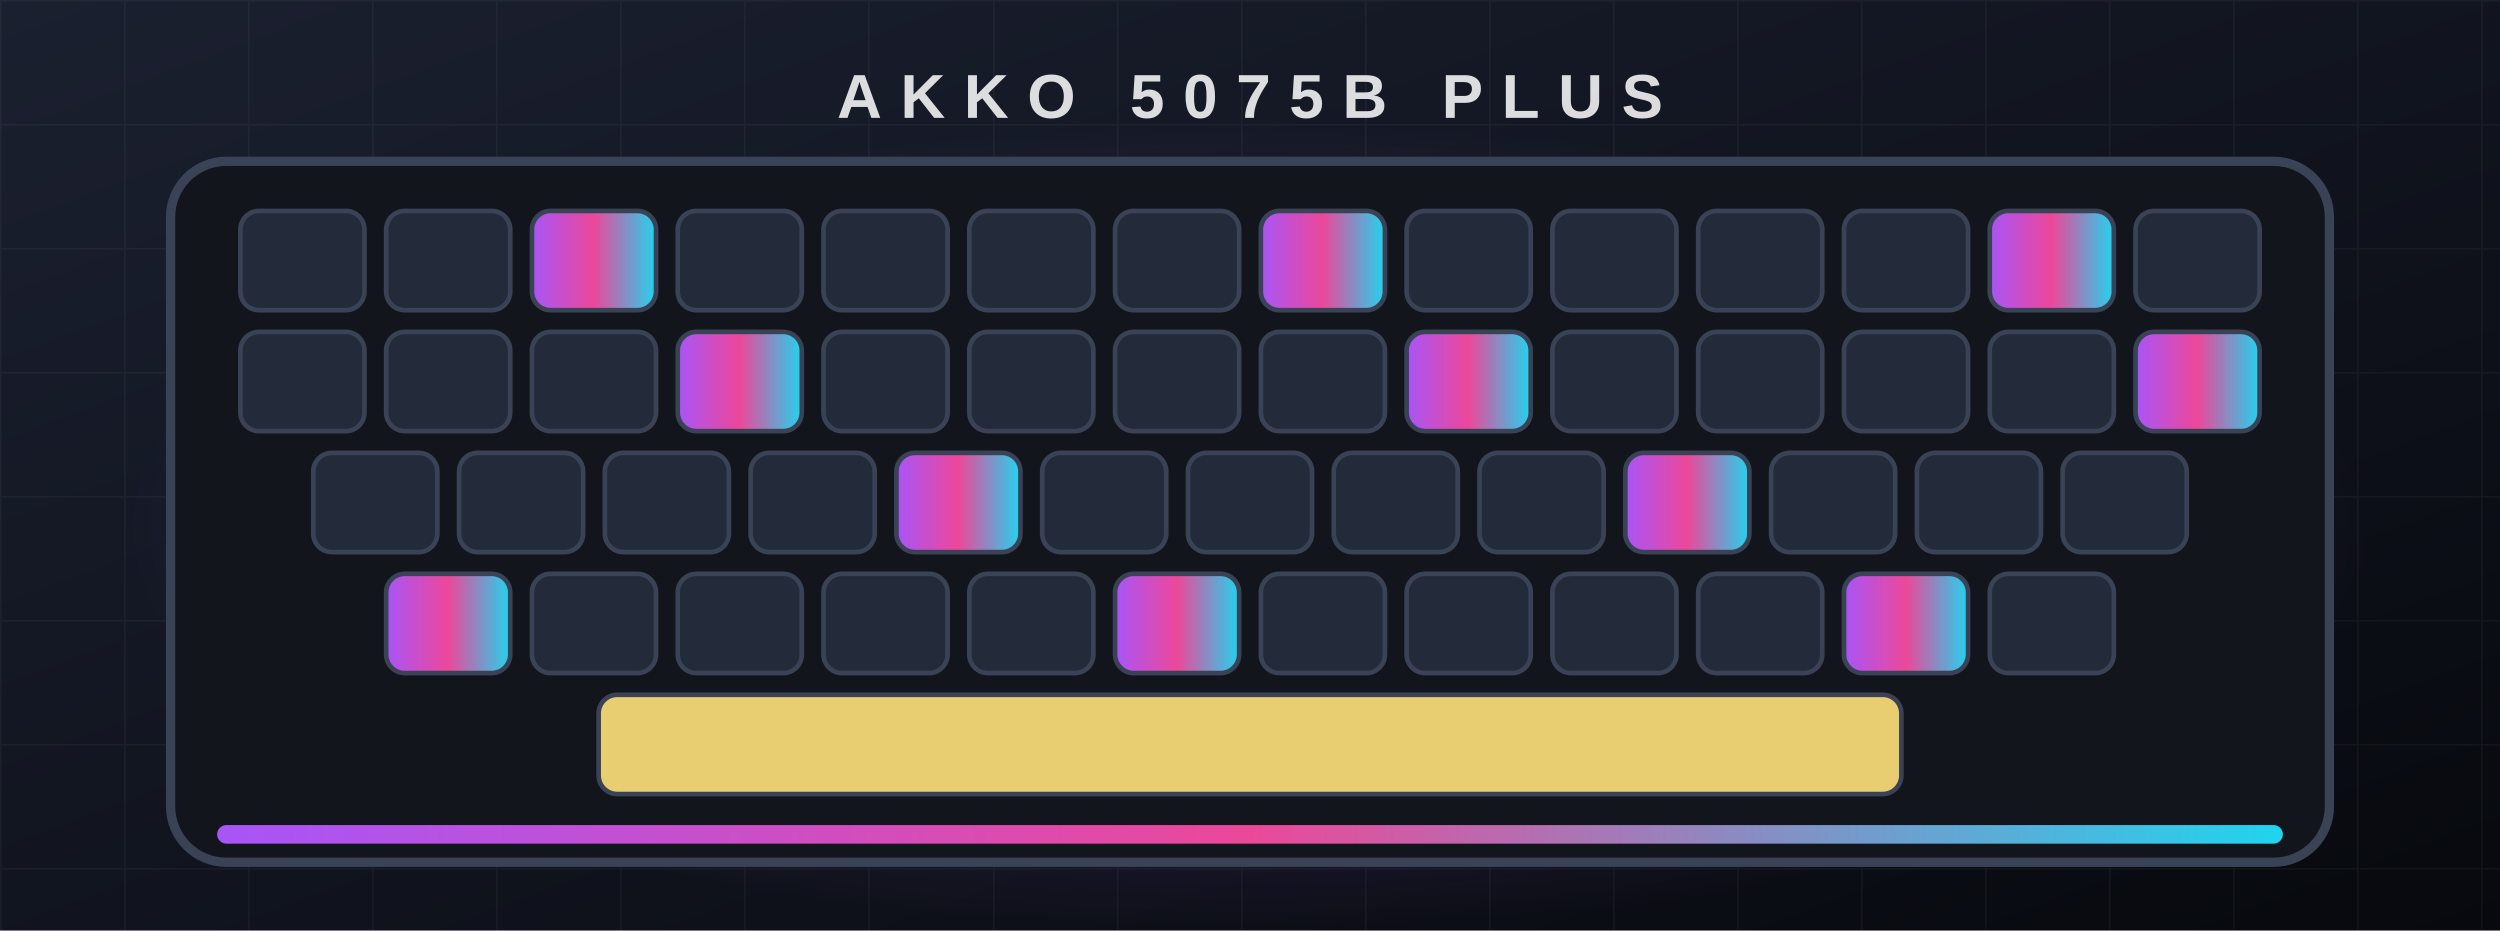
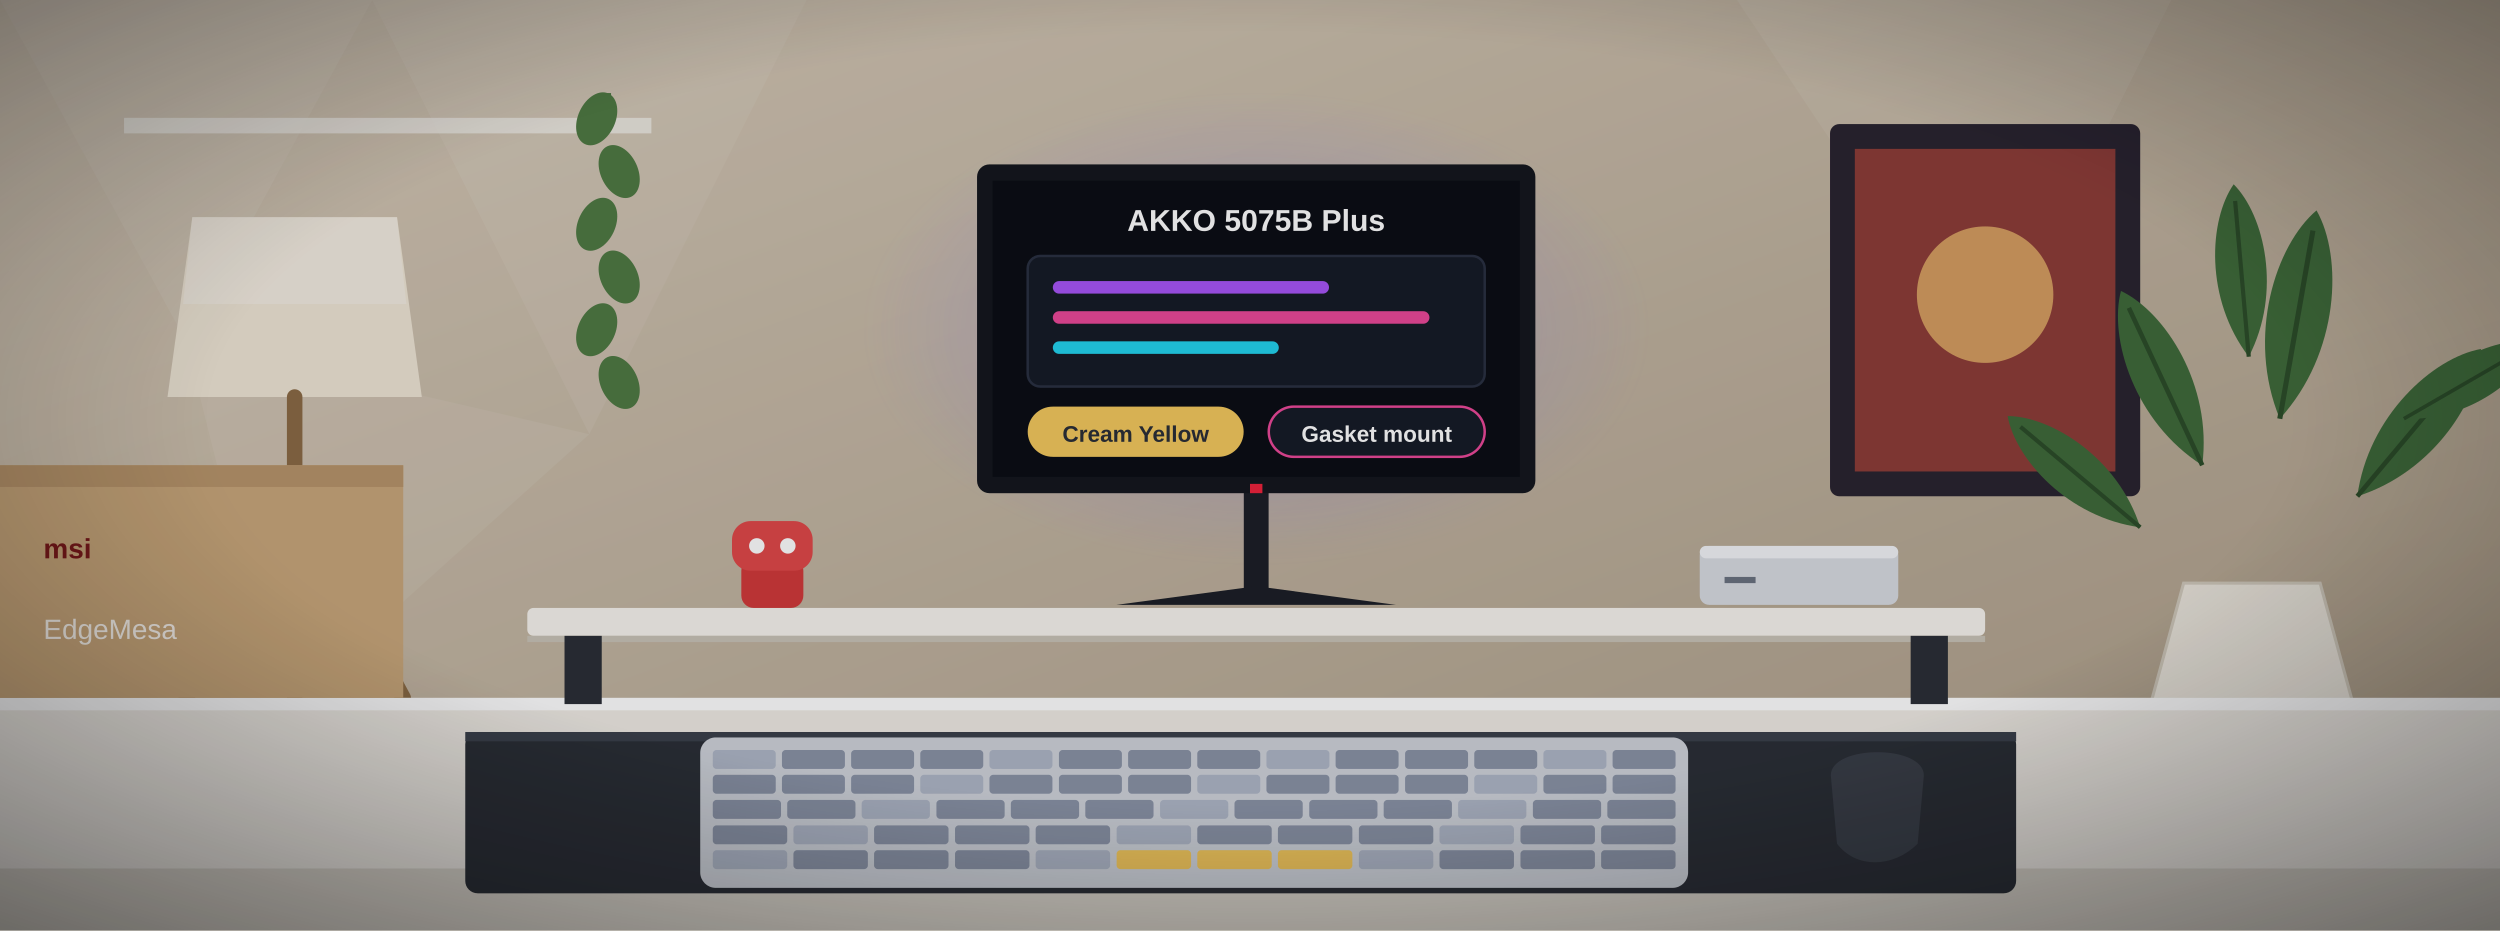
<svg xmlns="http://www.w3.org/2000/svg" viewBox="0 0 806 300" fill="none">
  <defs>
-     <linearGradient id="bg" x1="0" y1="0" x2="1" y2="1">
-       <stop offset="0" stop-color="#1b2030" />
-       <stop offset="1" stop-color="#07090e" />
+     <linearGradient id="wall" x1="0" y1="0" x2="1" y2="1">
+       <stop offset="0" stop-color="#d8ccba" />
+       <stop offset="1" stop-color="#a99a84" />
    </linearGradient>
+     <radialGradient id="vig" cx=".5" cy=".45" r=".75">
+       <stop offset=".55" stop-color="#000" stop-opacity="0" />
+       <stop offset="1" stop-color="#000" stop-opacity=".45" />
+     </radialGradient>
    <linearGradient id="ac" x1="0" y1="0" x2="1" y2="0">
      <stop offset="0" stop-color="#a855f7" />
      <stop offset=".5" stop-color="#ec4899" />
      <stop offset="1" stop-color="#22d3ee" />
    </linearGradient>
    <radialGradient id="glow" cx=".5" cy=".5" r=".5">
-       <stop offset="0" stop-color="#a855f7" stop-opacity=".35" />
-       <stop offset="1" stop-color="#a855f7" stop-opacity="0" />
+       <stop offset="0" stop-color="#7c6cff" stop-opacity=".35" />
+       <stop offset="1" stop-color="#7c6cff" stop-opacity="0" />
    </radialGradient>
-     <pattern id="grid" width="40" height="40" patternUnits="userSpaceOnUse">
-       <path d="M40 0H0V40" fill="none" stroke="#ffffff" stroke-opacity=".04" />
-     </pattern>
  </defs>
-   <rect width="806" height="300" fill="url(#bg)" />
-   <rect width="806" height="300" fill="url(#grid)" />
-   <ellipse cx="403" cy="170" rx="360" ry="130" fill="url(#glow)" />
-   <text x="403" y="38" text-anchor="middle" font-family="Arial,Helvetica,sans-serif" font-weight="800" font-size="20" letter-spacing="6" fill="#ffffff" fill-opacity=".85">AKKO 5075B PLUS</text>
-   <rect x="55" y="52" width="696" height="226" rx="18" fill="#12151c" stroke="#3a4256" stroke-width="3" />
-   <rect x="70" y="266" width="666" height="6" rx="3" fill="url(#ac)" />
-   <rect x="77.5" y="68" width="40" height="32" rx="6" fill="#232a3a" stroke="#3a4256" stroke-width="1.5" />
-   <rect x="124.5" y="68" width="40" height="32" rx="6" fill="#232a3a" stroke="#3a4256" stroke-width="1.5" />
-   <rect x="171.5" y="68" width="40" height="32" rx="6" fill="url(#ac)" stroke="#3a4256" stroke-width="1.5" />
-   <rect x="218.5" y="68" width="40" height="32" rx="6" fill="#232a3a" stroke="#3a4256" stroke-width="1.5" />
-   <rect x="265.5" y="68" width="40" height="32" rx="6" fill="#232a3a" stroke="#3a4256" stroke-width="1.5" />
-   <rect x="312.5" y="68" width="40" height="32" rx="6" fill="#232a3a" stroke="#3a4256" stroke-width="1.5" />
-   <rect x="359.5" y="68" width="40" height="32" rx="6" fill="#232a3a" stroke="#3a4256" stroke-width="1.5" />
-   <rect x="406.5" y="68" width="40" height="32" rx="6" fill="url(#ac)" stroke="#3a4256" stroke-width="1.5" />
-   <rect x="453.5" y="68" width="40" height="32" rx="6" fill="#232a3a" stroke="#3a4256" stroke-width="1.5" />
-   <rect x="500.5" y="68" width="40" height="32" rx="6" fill="#232a3a" stroke="#3a4256" stroke-width="1.5" />
-   <rect x="547.5" y="68" width="40" height="32" rx="6" fill="#232a3a" stroke="#3a4256" stroke-width="1.5" />
-   <rect x="594.5" y="68" width="40" height="32" rx="6" fill="#232a3a" stroke="#3a4256" stroke-width="1.5" />
-   <rect x="641.5" y="68" width="40" height="32" rx="6" fill="url(#ac)" stroke="#3a4256" stroke-width="1.5" />
-   <rect x="688.5" y="68" width="40" height="32" rx="6" fill="#232a3a" stroke="#3a4256" stroke-width="1.5" />
-   <rect x="77.5" y="107" width="40" height="32" rx="6" fill="#232a3a" stroke="#3a4256" stroke-width="1.5" />
-   <rect x="124.5" y="107" width="40" height="32" rx="6" fill="#232a3a" stroke="#3a4256" stroke-width="1.5" />
-   <rect x="171.5" y="107" width="40" height="32" rx="6" fill="#232a3a" stroke="#3a4256" stroke-width="1.5" />
-   <rect x="218.5" y="107" width="40" height="32" rx="6" fill="url(#ac)" stroke="#3a4256" stroke-width="1.5" />
-   <rect x="265.5" y="107" width="40" height="32" rx="6" fill="#232a3a" stroke="#3a4256" stroke-width="1.5" />
-   <rect x="312.5" y="107" width="40" height="32" rx="6" fill="#232a3a" stroke="#3a4256" stroke-width="1.5" />
-   <rect x="359.5" y="107" width="40" height="32" rx="6" fill="#232a3a" stroke="#3a4256" stroke-width="1.5" />
-   <rect x="406.5" y="107" width="40" height="32" rx="6" fill="#232a3a" stroke="#3a4256" stroke-width="1.5" />
-   <rect x="453.5" y="107" width="40" height="32" rx="6" fill="url(#ac)" stroke="#3a4256" stroke-width="1.5" />
-   <rect x="500.5" y="107" width="40" height="32" rx="6" fill="#232a3a" stroke="#3a4256" stroke-width="1.5" />
-   <rect x="547.5" y="107" width="40" height="32" rx="6" fill="#232a3a" stroke="#3a4256" stroke-width="1.5" />
-   <rect x="594.5" y="107" width="40" height="32" rx="6" fill="#232a3a" stroke="#3a4256" stroke-width="1.5" />
-   <rect x="641.5" y="107" width="40" height="32" rx="6" fill="#232a3a" stroke="#3a4256" stroke-width="1.5" />
-   <rect x="688.5" y="107" width="40" height="32" rx="6" fill="url(#ac)" stroke="#3a4256" stroke-width="1.5" />
-   <rect x="101.0" y="146" width="40" height="32" rx="6" fill="#232a3a" stroke="#3a4256" stroke-width="1.5" />
-   <rect x="148.0" y="146" width="40" height="32" rx="6" fill="#232a3a" stroke="#3a4256" stroke-width="1.5" />
-   <rect x="195.0" y="146" width="40" height="32" rx="6" fill="#232a3a" stroke="#3a4256" stroke-width="1.5" />
-   <rect x="242.0" y="146" width="40" height="32" rx="6" fill="#232a3a" stroke="#3a4256" stroke-width="1.5" />
-   <rect x="289.0" y="146" width="40" height="32" rx="6" fill="url(#ac)" stroke="#3a4256" stroke-width="1.5" />
-   <rect x="336.0" y="146" width="40" height="32" rx="6" fill="#232a3a" stroke="#3a4256" stroke-width="1.5" />
-   <rect x="383.0" y="146" width="40" height="32" rx="6" fill="#232a3a" stroke="#3a4256" stroke-width="1.5" />
-   <rect x="430.0" y="146" width="40" height="32" rx="6" fill="#232a3a" stroke="#3a4256" stroke-width="1.5" />
-   <rect x="477.0" y="146" width="40" height="32" rx="6" fill="#232a3a" stroke="#3a4256" stroke-width="1.5" />
-   <rect x="524.0" y="146" width="40" height="32" rx="6" fill="url(#ac)" stroke="#3a4256" stroke-width="1.5" />
-   <rect x="571.0" y="146" width="40" height="32" rx="6" fill="#232a3a" stroke="#3a4256" stroke-width="1.5" />
-   <rect x="618.0" y="146" width="40" height="32" rx="6" fill="#232a3a" stroke="#3a4256" stroke-width="1.5" />
-   <rect x="665.0" y="146" width="40" height="32" rx="6" fill="#232a3a" stroke="#3a4256" stroke-width="1.5" />
-   <rect x="124.5" y="185" width="40" height="32" rx="6" fill="url(#ac)" stroke="#3a4256" stroke-width="1.5" />
-   <rect x="171.5" y="185" width="40" height="32" rx="6" fill="#232a3a" stroke="#3a4256" stroke-width="1.5" />
-   <rect x="218.5" y="185" width="40" height="32" rx="6" fill="#232a3a" stroke="#3a4256" stroke-width="1.5" />
-   <rect x="265.5" y="185" width="40" height="32" rx="6" fill="#232a3a" stroke="#3a4256" stroke-width="1.5" />
-   <rect x="312.5" y="185" width="40" height="32" rx="6" fill="#232a3a" stroke="#3a4256" stroke-width="1.5" />
-   <rect x="359.5" y="185" width="40" height="32" rx="6" fill="url(#ac)" stroke="#3a4256" stroke-width="1.5" />
-   <rect x="406.5" y="185" width="40" height="32" rx="6" fill="#232a3a" stroke="#3a4256" stroke-width="1.5" />
-   <rect x="453.5" y="185" width="40" height="32" rx="6" fill="#232a3a" stroke="#3a4256" stroke-width="1.5" />
-   <rect x="500.5" y="185" width="40" height="32" rx="6" fill="#232a3a" stroke="#3a4256" stroke-width="1.5" />
-   <rect x="547.5" y="185" width="40" height="32" rx="6" fill="#232a3a" stroke="#3a4256" stroke-width="1.5" />
-   <rect x="594.5" y="185" width="40" height="32" rx="6" fill="url(#ac)" stroke="#3a4256" stroke-width="1.5" />
-   <rect x="641.5" y="185" width="40" height="32" rx="6" fill="#232a3a" stroke="#3a4256" stroke-width="1.5" />
-   <rect x="193" y="224" width="420" height="32" rx="6" fill="#ffe27a" fill-opacity=".9" stroke="#3a4256" stroke-width="1.5" />
+   <rect width="806" height="300" fill="url(#wall)" />
+   <g fill="#fff" fill-opacity=".07">
+     <path d="M0 0 L120 0 L60 110Z" />
+     <path d="M120 0 L260 0 L190 140Z" />
+     <path d="M560 0 L700 0 L640 120Z" />
+     <path d="M60 110 L190 140 L90 230Z" />
+   </g>
+   <rect x="590" y="40" width="100" height="120" rx="3" fill="#2a2430" />
+   <rect x="598" y="48" width="84" height="104" fill="#a8443a" fill-opacity=".8" />
+   <circle cx="640" cy="95" r="22" fill="#e8b66a" fill-opacity=".8" />
+   <rect x="40" y="38" width="170" height="5" fill="#f1eee8" fill-opacity=".8" />
+   <line x1="196" y1="40" x2="196" y2="30" stroke="#4f7a43" stroke-width="2" />
+   <ellipse cx="192" cy="40" rx="6" ry="9" fill="#4f7a43" transform="rotate(25 196 40)" />
+   <ellipse cx="200" cy="57" rx="6" ry="9" fill="#4f7a43" transform="rotate(-25 196 57)" />
+   <ellipse cx="192" cy="74" rx="6" ry="9" fill="#4f7a43" transform="rotate(25 196 74)" />
+   <ellipse cx="200" cy="91" rx="6" ry="9" fill="#4f7a43" transform="rotate(-25 196 91)" />
+   <ellipse cx="192" cy="108" rx="6" ry="9" fill="#4f7a43" transform="rotate(25 196 108)" />
+   <ellipse cx="200" cy="125" rx="6" ry="9" fill="#4f7a43" transform="rotate(-25 196 125)" />
+   <path d="M62 70 L128 70 L136 128 L54 128Z" fill="#efe6d5" />
+   <path d="M62 70 L128 70 L131 98 L59 98Z" fill="#fff" fill-opacity=".25" />
+   <g stroke="#8b6b45" stroke-width="5" stroke-linecap="round">
+     <path d="M95 128 L95 160" />
+     <path d="M95 160 L60 225" />
+     <path d="M95 160 L130 225" />
+     <path d="M95 160 L95 225" />
+   </g>
+   <g>
+     <path transform="translate(710 150) rotate(-25) scale(1)" d="M0 0 C-14 -22 -10 -50 0 -62 C10 -50 14 -22 0 0Z" fill="#3f6b3a" />
+     <path transform="translate(710 150) rotate(-25) scale(1)" d="M0 0 L0 -56" stroke="#2c4d29" stroke-width="1.5" />
+     <path transform="translate(735 135) rotate(10) scale(1.1)" d="M0 0 C-14 -22 -10 -50 0 -62 C10 -50 14 -22 0 0Z" fill="#3f6b3a" />
+     <path transform="translate(735 135) rotate(10) scale(1.1)" d="M0 0 L0 -56" stroke="#2c4d29" stroke-width="1.5" />
+     <path transform="translate(760 160) rotate(40) scale(1)" d="M0 0 C-14 -22 -10 -50 0 -62 C10 -50 14 -22 0 0Z" fill="#3f6b3a" />
+     <path transform="translate(760 160) rotate(40) scale(1)" d="M0 0 L0 -56" stroke="#2c4d29" stroke-width="1.5" />
+     <path transform="translate(690 170) rotate(-50) scale(0.9)" d="M0 0 C-14 -22 -10 -50 0 -62 C10 -50 14 -22 0 0Z" fill="#3f6b3a" />
+     <path transform="translate(690 170) rotate(-50) scale(0.9)" d="M0 0 L0 -56" stroke="#2c4d29" stroke-width="1.5" />
+     <path transform="translate(725 115) rotate(-5) scale(0.9)" d="M0 0 C-14 -22 -10 -50 0 -62 C10 -50 14 -22 0 0Z" fill="#3f6b3a" />
+     <path transform="translate(725 115) rotate(-5) scale(0.9)" d="M0 0 L0 -56" stroke="#2c4d29" stroke-width="1.5" />
+     <path transform="translate(775 135) rotate(60) scale(0.8)" d="M0 0 C-14 -22 -10 -50 0 -62 C10 -50 14 -22 0 0Z" fill="#3f6b3a" />
+     <path transform="translate(775 135) rotate(60) scale(0.8)" d="M0 0 L0 -56" stroke="#2c4d29" stroke-width="1.5" />
+   </g>
+   <path d="M692 232 L704 188 L748 188 L760 232Z" fill="#e9e4da" stroke="#cfc8ba" />
+   <rect x="0" y="225" width="806" height="75" fill="#efebe4" />
+   <rect x="0" y="225" width="806" height="4" fill="#fff" />
+   <rect x="0" y="280" width="806" height="20" fill="#d9d4ca" />
+   <rect x="170" y="196" width="470" height="9" rx="2" fill="#f7f4ee" />
+   <rect x="170" y="205" width="470" height="2" fill="#c9c3b6" />
+   <rect x="182" y="205" width="12" height="22" fill="#2b2f36" />
+   <rect x="616" y="205" width="12" height="22" fill="#2b2f36" />
+   <ellipse cx="405.0" cy="106.0" rx="127.5" ry="76.8" fill="url(#glow)" />
+   <path d="M401.0 156 L401.0 194 L409.0 194 L409.0 156Z" fill="#1c1f26" />
+   <path d="M360.0 195 L405.0 189 L450.0 195Z" fill="#1c1f26" />
+   <rect x="315" y="53" width="180" height="106" rx="4" fill="#14171d" />
+   <svg x="320" y="58" width="170" height="96" viewBox="0 0 210 118" preserveAspectRatio="xMidYMid meet">
+     <rect width="210" height="118" fill="#0b0e14" />
+     <text x="105" y="20" text-anchor="middle" font-family="Arial" font-weight="800" font-size="12" fill="#fff">AKKO 5075B Plus</text>
+     <rect x="14" y="30" width="182" height="52" rx="5" fill="#161b26" stroke="#2a3142" />
+     <rect x="24" y="40" width="110" height="5" rx="2.5" fill="#a855f7" />
+     <rect x="24" y="52" width="150" height="5" rx="2.5" fill="#ec4899" />
+     <rect x="24" y="64" width="90" height="5" rx="2.5" fill="#22d3ee" />
+     <rect x="14" y="90" width="86" height="20" rx="10" fill="#f4c95d" />
+     <text x="57" y="104" text-anchor="middle" font-family="Arial" font-weight="700" font-size="9" fill="#2b2f36">Cream Yellow</text>
+     <rect x="110" y="90" width="86" height="20" rx="10" fill="#161b26" stroke="#ec4899" />
+     <text x="153" y="104" text-anchor="middle" font-family="Arial" font-weight="700" font-size="9" fill="#fff">Gasket mount</text>
+   </svg>
+   <rect x="403.0" y="156" width="4" height="3" fill="#ef233c" />
+   <g transform="translate(236 168)">
+     <rect x="3" y="12" width="20" height="16" rx="4" fill="#d23a3a" />
+     <rect x="0" y="0" width="26" height="16" rx="6" fill="#e04848" />
+     <circle cx="8" cy="8" r="2.5" fill="#fff" />
+     <circle cx="18" cy="8" r="2.5" fill="#fff" />
+   </g>
+   <rect x="548" y="176" width="64" height="19" rx="3" fill="#d9dce2" />
+   <rect x="548" y="176" width="64" height="4" rx="2" fill="#f2f4f7" />
+   <rect x="556" y="186" width="10" height="2" fill="#6b7280" />
+   <rect x="0" y="150" width="130" height="75" fill="#c9a77a" />
+   <rect x="0" y="150" width="130" height="7" fill="#b8956a" />
+   <text x="14" y="180" font-family="Arial" font-weight="700" font-size="9" fill="#7a1a1a">msi</text>
+   <text x="14" y="206" font-family="Arial" font-size="9" fill="#fff" fill-opacity=".85">EdgeMesa</text>
+   <rect x="150" y="236" width="500" height="52" rx="4" fill="#2b2f36" />
+   <rect x="150" y="236" width="500" height="3" fill="#3b414b" />
+   <rect x="225.75" y="237.75" width="318.5" height="48.5" rx="5" fill="#cfd3da" />
+   <rect x="229.8" y="241.8" width="20.3" height="6.1" rx="1.2" fill="#aeb6c6" />
+   <rect x="252.1" y="241.8" width="20.3" height="6.1" rx="1.2" fill="#8a93a6" />
+   <rect x="274.4" y="241.8" width="20.3" height="6.1" rx="1.2" fill="#8a93a6" />
+   <rect x="296.7" y="241.8" width="20.3" height="6.1" rx="1.2" fill="#8a93a6" />
+   <rect x="319.0" y="241.8" width="20.3" height="6.1" rx="1.2" fill="#aeb6c6" />
+   <rect x="341.4" y="241.8" width="20.3" height="6.1" rx="1.2" fill="#8a93a6" />
+   <rect x="363.7" y="241.8" width="20.3" height="6.1" rx="1.2" fill="#8a93a6" />
+   <rect x="386.0" y="241.8" width="20.3" height="6.1" rx="1.2" fill="#8a93a6" />
+   <rect x="408.3" y="241.8" width="20.3" height="6.1" rx="1.2" fill="#aeb6c6" />
+   <rect x="430.6" y="241.8" width="20.3" height="6.1" rx="1.2" fill="#8a93a6" />
+   <rect x="453.0" y="241.8" width="20.3" height="6.1" rx="1.2" fill="#8a93a6" />
+   <rect x="475.3" y="241.8" width="20.3" height="6.1" rx="1.2" fill="#8a93a6" />
+   <rect x="497.6" y="241.8" width="20.3" height="6.1" rx="1.2" fill="#aeb6c6" />
+   <rect x="519.9" y="241.8" width="20.3" height="6.1" rx="1.2" fill="#8a93a6" />
+   <rect x="229.8" y="249.8" width="20.3" height="6.1" rx="1.2" fill="#8a93a6" />
+   <rect x="252.1" y="249.8" width="20.3" height="6.1" rx="1.2" fill="#8a93a6" />
+   <rect x="274.4" y="249.8" width="20.3" height="6.1" rx="1.2" fill="#8a93a6" />
+   <rect x="296.7" y="249.8" width="20.3" height="6.1" rx="1.2" fill="#aeb6c6" />
+   <rect x="319.0" y="249.8" width="20.3" height="6.1" rx="1.2" fill="#8a93a6" />
+   <rect x="341.4" y="249.8" width="20.3" height="6.1" rx="1.2" fill="#8a93a6" />
+   <rect x="363.7" y="249.8" width="20.3" height="6.1" rx="1.2" fill="#8a93a6" />
+   <rect x="386.0" y="249.8" width="20.3" height="6.1" rx="1.2" fill="#aeb6c6" />
+   <rect x="408.3" y="249.8" width="20.3" height="6.1" rx="1.2" fill="#8a93a6" />
+   <rect x="430.6" y="249.8" width="20.3" height="6.1" rx="1.2" fill="#8a93a6" />
+   <rect x="453.0" y="249.8" width="20.3" height="6.1" rx="1.2" fill="#8a93a6" />
+   <rect x="475.3" y="249.8" width="20.3" height="6.1" rx="1.2" fill="#aeb6c6" />
+   <rect x="497.6" y="249.8" width="20.3" height="6.1" rx="1.2" fill="#8a93a6" />
+   <rect x="519.9" y="249.8" width="20.3" height="6.1" rx="1.2" fill="#8a93a6" />
+   <rect x="229.8" y="257.9" width="22.0" height="6.1" rx="1.2" fill="#8a93a6" />
+   <rect x="253.8" y="257.9" width="22.0" height="6.1" rx="1.2" fill="#8a93a6" />
+   <rect x="277.8" y="257.9" width="22.0" height="6.1" rx="1.2" fill="#aeb6c6" />
+   <rect x="301.9" y="257.9" width="22.0" height="6.1" rx="1.2" fill="#8a93a6" />
+   <rect x="325.9" y="257.9" width="22.0" height="6.1" rx="1.2" fill="#8a93a6" />
+   <rect x="349.9" y="257.9" width="22.0" height="6.1" rx="1.2" fill="#8a93a6" />
+   <rect x="374.0" y="257.9" width="22.0" height="6.1" rx="1.2" fill="#aeb6c6" />
+   <rect x="398.0" y="257.9" width="22.0" height="6.1" rx="1.2" fill="#8a93a6" />
+   <rect x="422.1" y="257.9" width="22.0" height="6.1" rx="1.2" fill="#8a93a6" />
+   <rect x="446.1" y="257.9" width="22.0" height="6.1" rx="1.2" fill="#8a93a6" />
+   <rect x="470.1" y="257.9" width="22.0" height="6.1" rx="1.2" fill="#aeb6c6" />
+   <rect x="494.2" y="257.9" width="22.0" height="6.1" rx="1.2" fill="#8a93a6" />
+   <rect x="518.2" y="257.9" width="22.0" height="6.1" rx="1.2" fill="#8a93a6" />
+   <rect x="229.8" y="266.1" width="24.0" height="6.1" rx="1.2" fill="#8a93a6" />
+   <rect x="255.8" y="266.1" width="24.0" height="6.1" rx="1.2" fill="#aeb6c6" />
+   <rect x="281.8" y="266.1" width="24.0" height="6.1" rx="1.2" fill="#8a93a6" />
+   <rect x="307.9" y="266.1" width="24.0" height="6.1" rx="1.2" fill="#8a93a6" />
+   <rect x="333.9" y="266.1" width="24.0" height="6.1" rx="1.2" fill="#8a93a6" />
+   <rect x="360.0" y="266.1" width="24.0" height="6.1" rx="1.2" fill="#aeb6c6" />
+   <rect x="386.0" y="266.1" width="24.0" height="6.1" rx="1.2" fill="#8a93a6" />
+   <rect x="412.0" y="266.1" width="24.0" height="6.1" rx="1.2" fill="#8a93a6" />
+   <rect x="438.1" y="266.1" width="24.0" height="6.1" rx="1.2" fill="#8a93a6" />
+   <rect x="464.1" y="266.1" width="24.0" height="6.1" rx="1.2" fill="#aeb6c6" />
+   <rect x="490.2" y="266.1" width="24.0" height="6.1" rx="1.2" fill="#8a93a6" />
+   <rect x="516.2" y="266.1" width="24.0" height="6.1" rx="1.2" fill="#8a93a6" />
+   <rect x="229.8" y="274.1" width="24.0" height="6.1" rx="1.2" fill="#aeb6c6" />
+   <rect x="255.8" y="274.1" width="24.0" height="6.1" rx="1.2" fill="#8a93a6" />
+   <rect x="281.8" y="274.1" width="24.0" height="6.1" rx="1.2" fill="#8a93a6" />
+   <rect x="307.9" y="274.1" width="24.0" height="6.1" rx="1.2" fill="#8a93a6" />
+   <rect x="333.9" y="274.1" width="24.0" height="6.1" rx="1.2" fill="#aeb6c6" />
+   <rect x="360.0" y="274.1" width="24.0" height="6.1" rx="1.2" fill="#f4c95d" />
+   <rect x="386.0" y="274.1" width="24.0" height="6.1" rx="1.2" fill="#f4c95d" />
+   <rect x="412.0" y="274.1" width="24.0" height="6.1" rx="1.2" fill="#f4c95d" />
+   <rect x="438.1" y="274.1" width="24.0" height="6.1" rx="1.2" fill="#aeb6c6" />
+   <rect x="464.1" y="274.1" width="24.0" height="6.1" rx="1.2" fill="#8a93a6" />
+   <rect x="490.2" y="274.1" width="24.0" height="6.1" rx="1.2" fill="#8a93a6" />
+   <rect x="516.2" y="274.1" width="24.0" height="6.1" rx="1.2" fill="#8a93a6" />
+   <path d="M590.25 250 C590.25 240 620.25 240 620.25 250 L618.25 272 C610.25 280 598.25 280 592.25 272Z" fill="#3a3f48" />
+   <rect width="806" height="300" fill="url(#vig)" />
+   <rect width="806" height="300" fill="#05060a" fill-opacity=".12" />
</svg>
